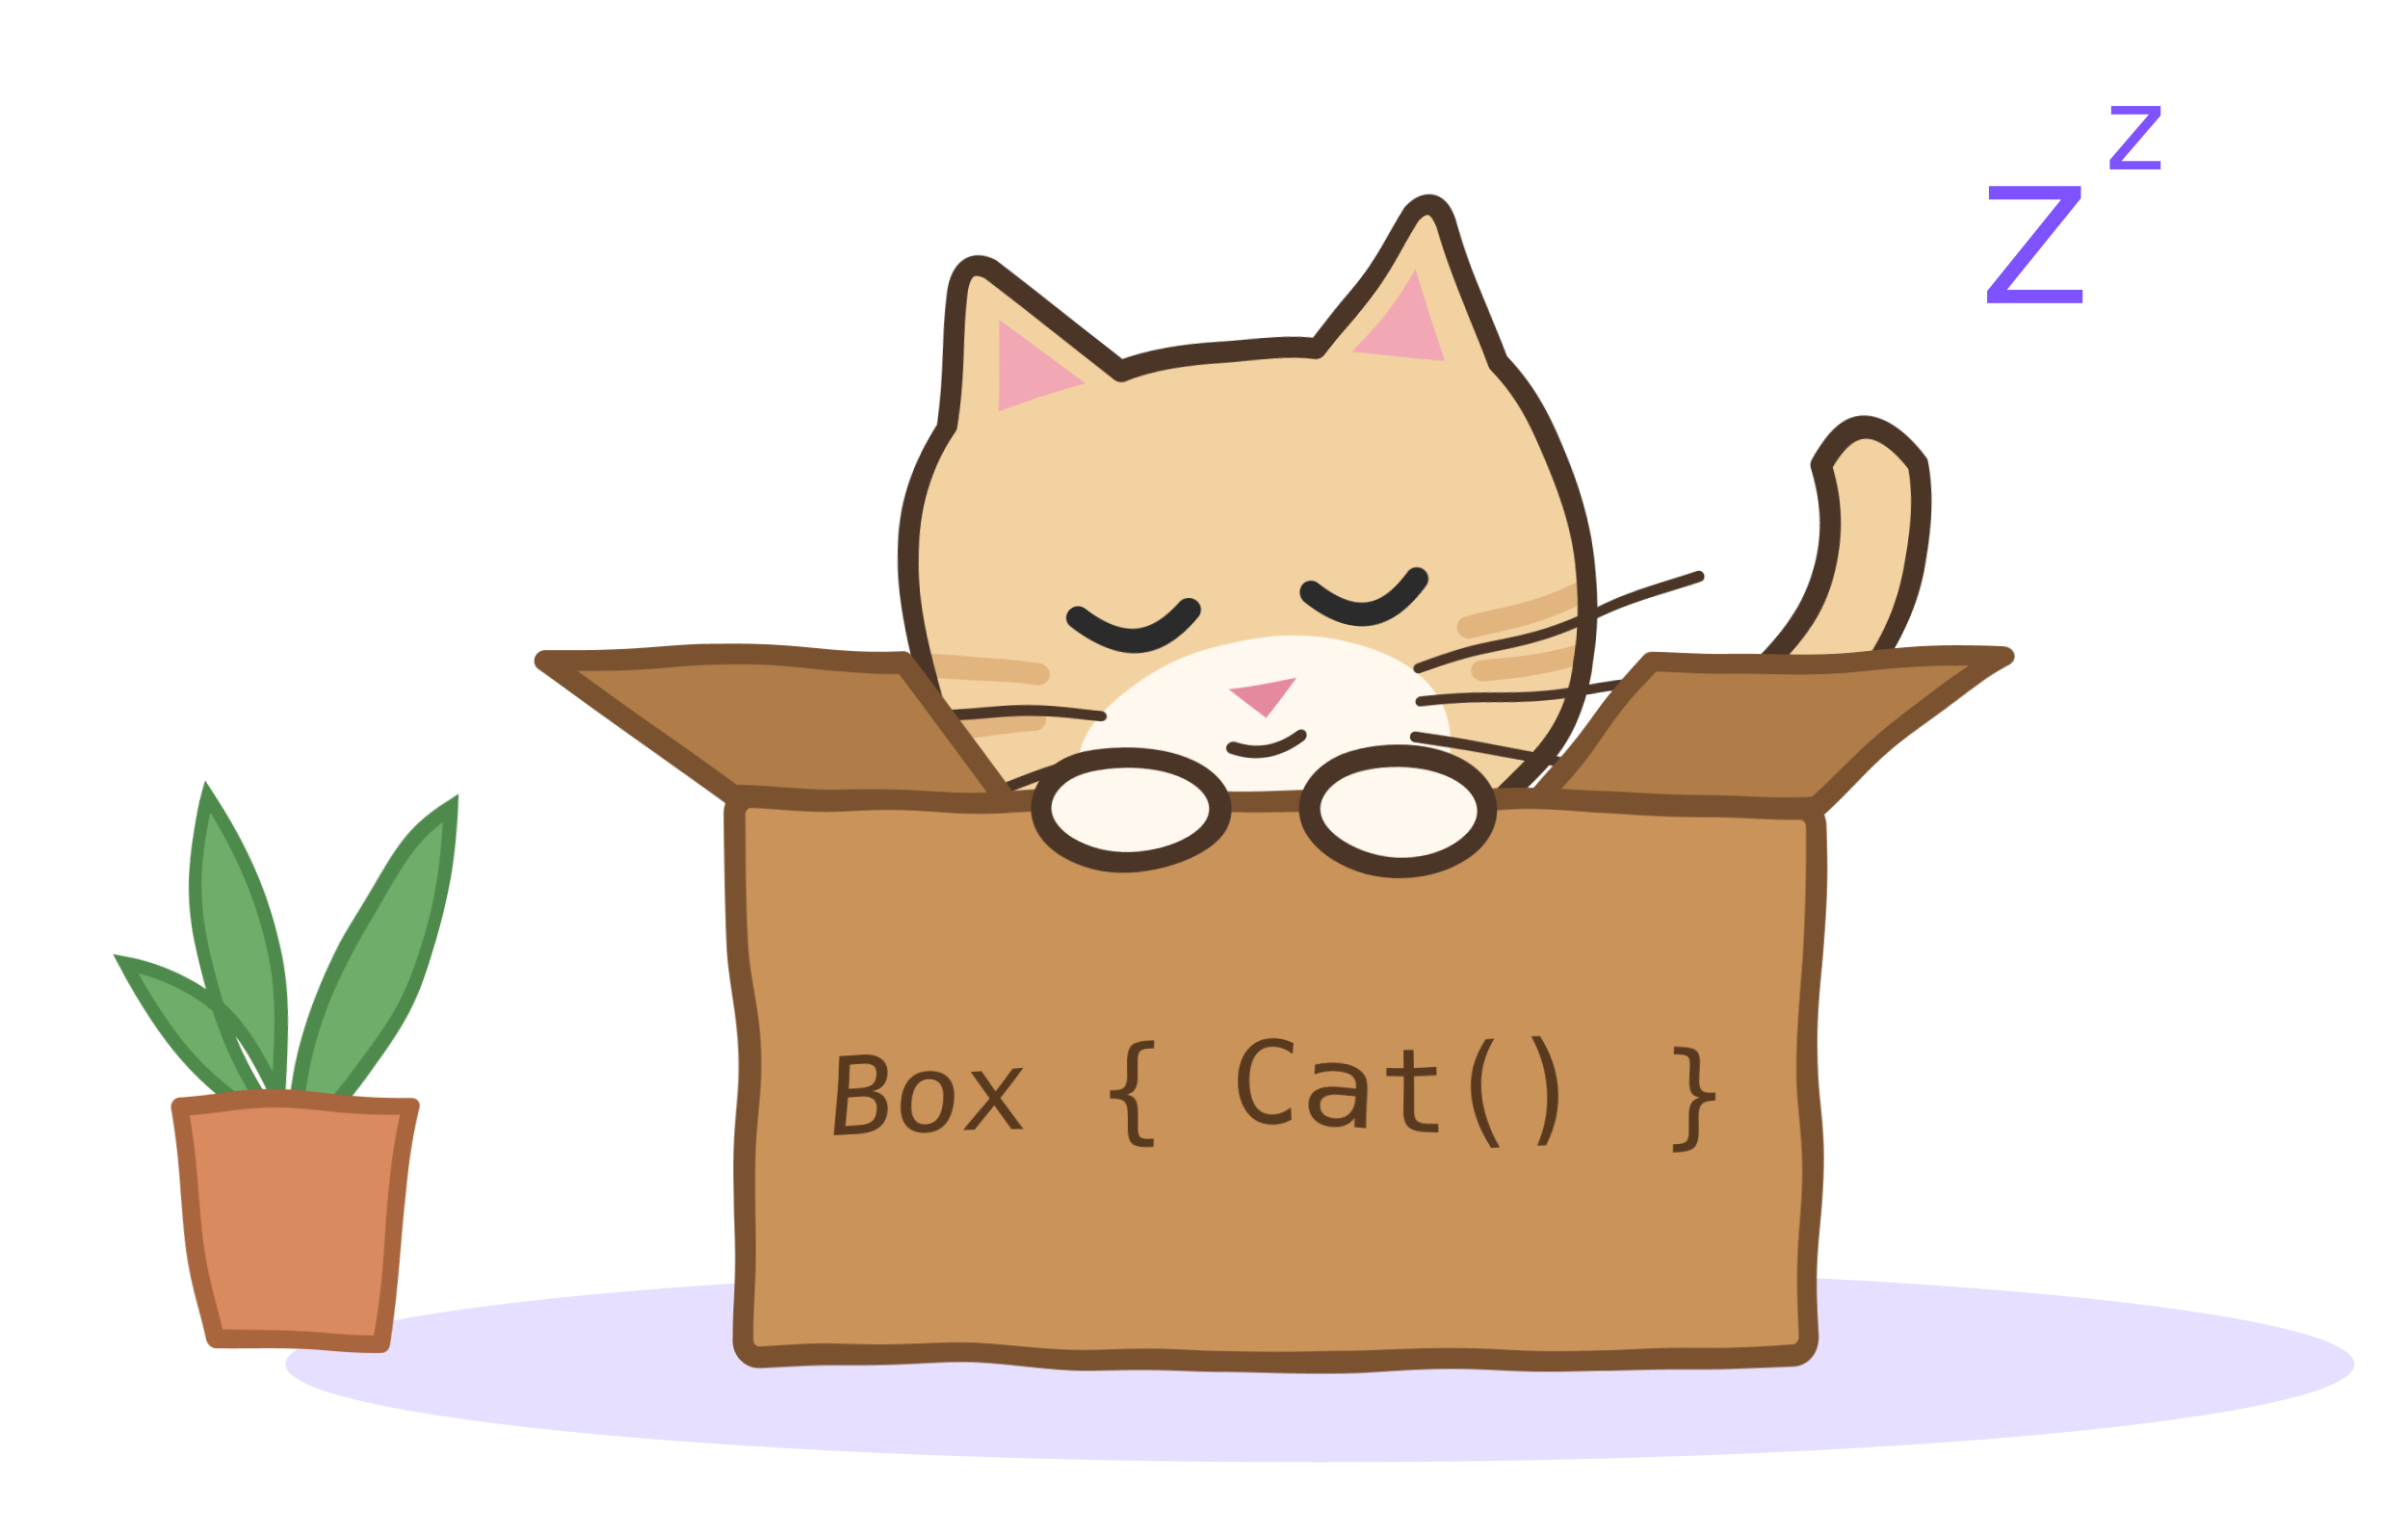
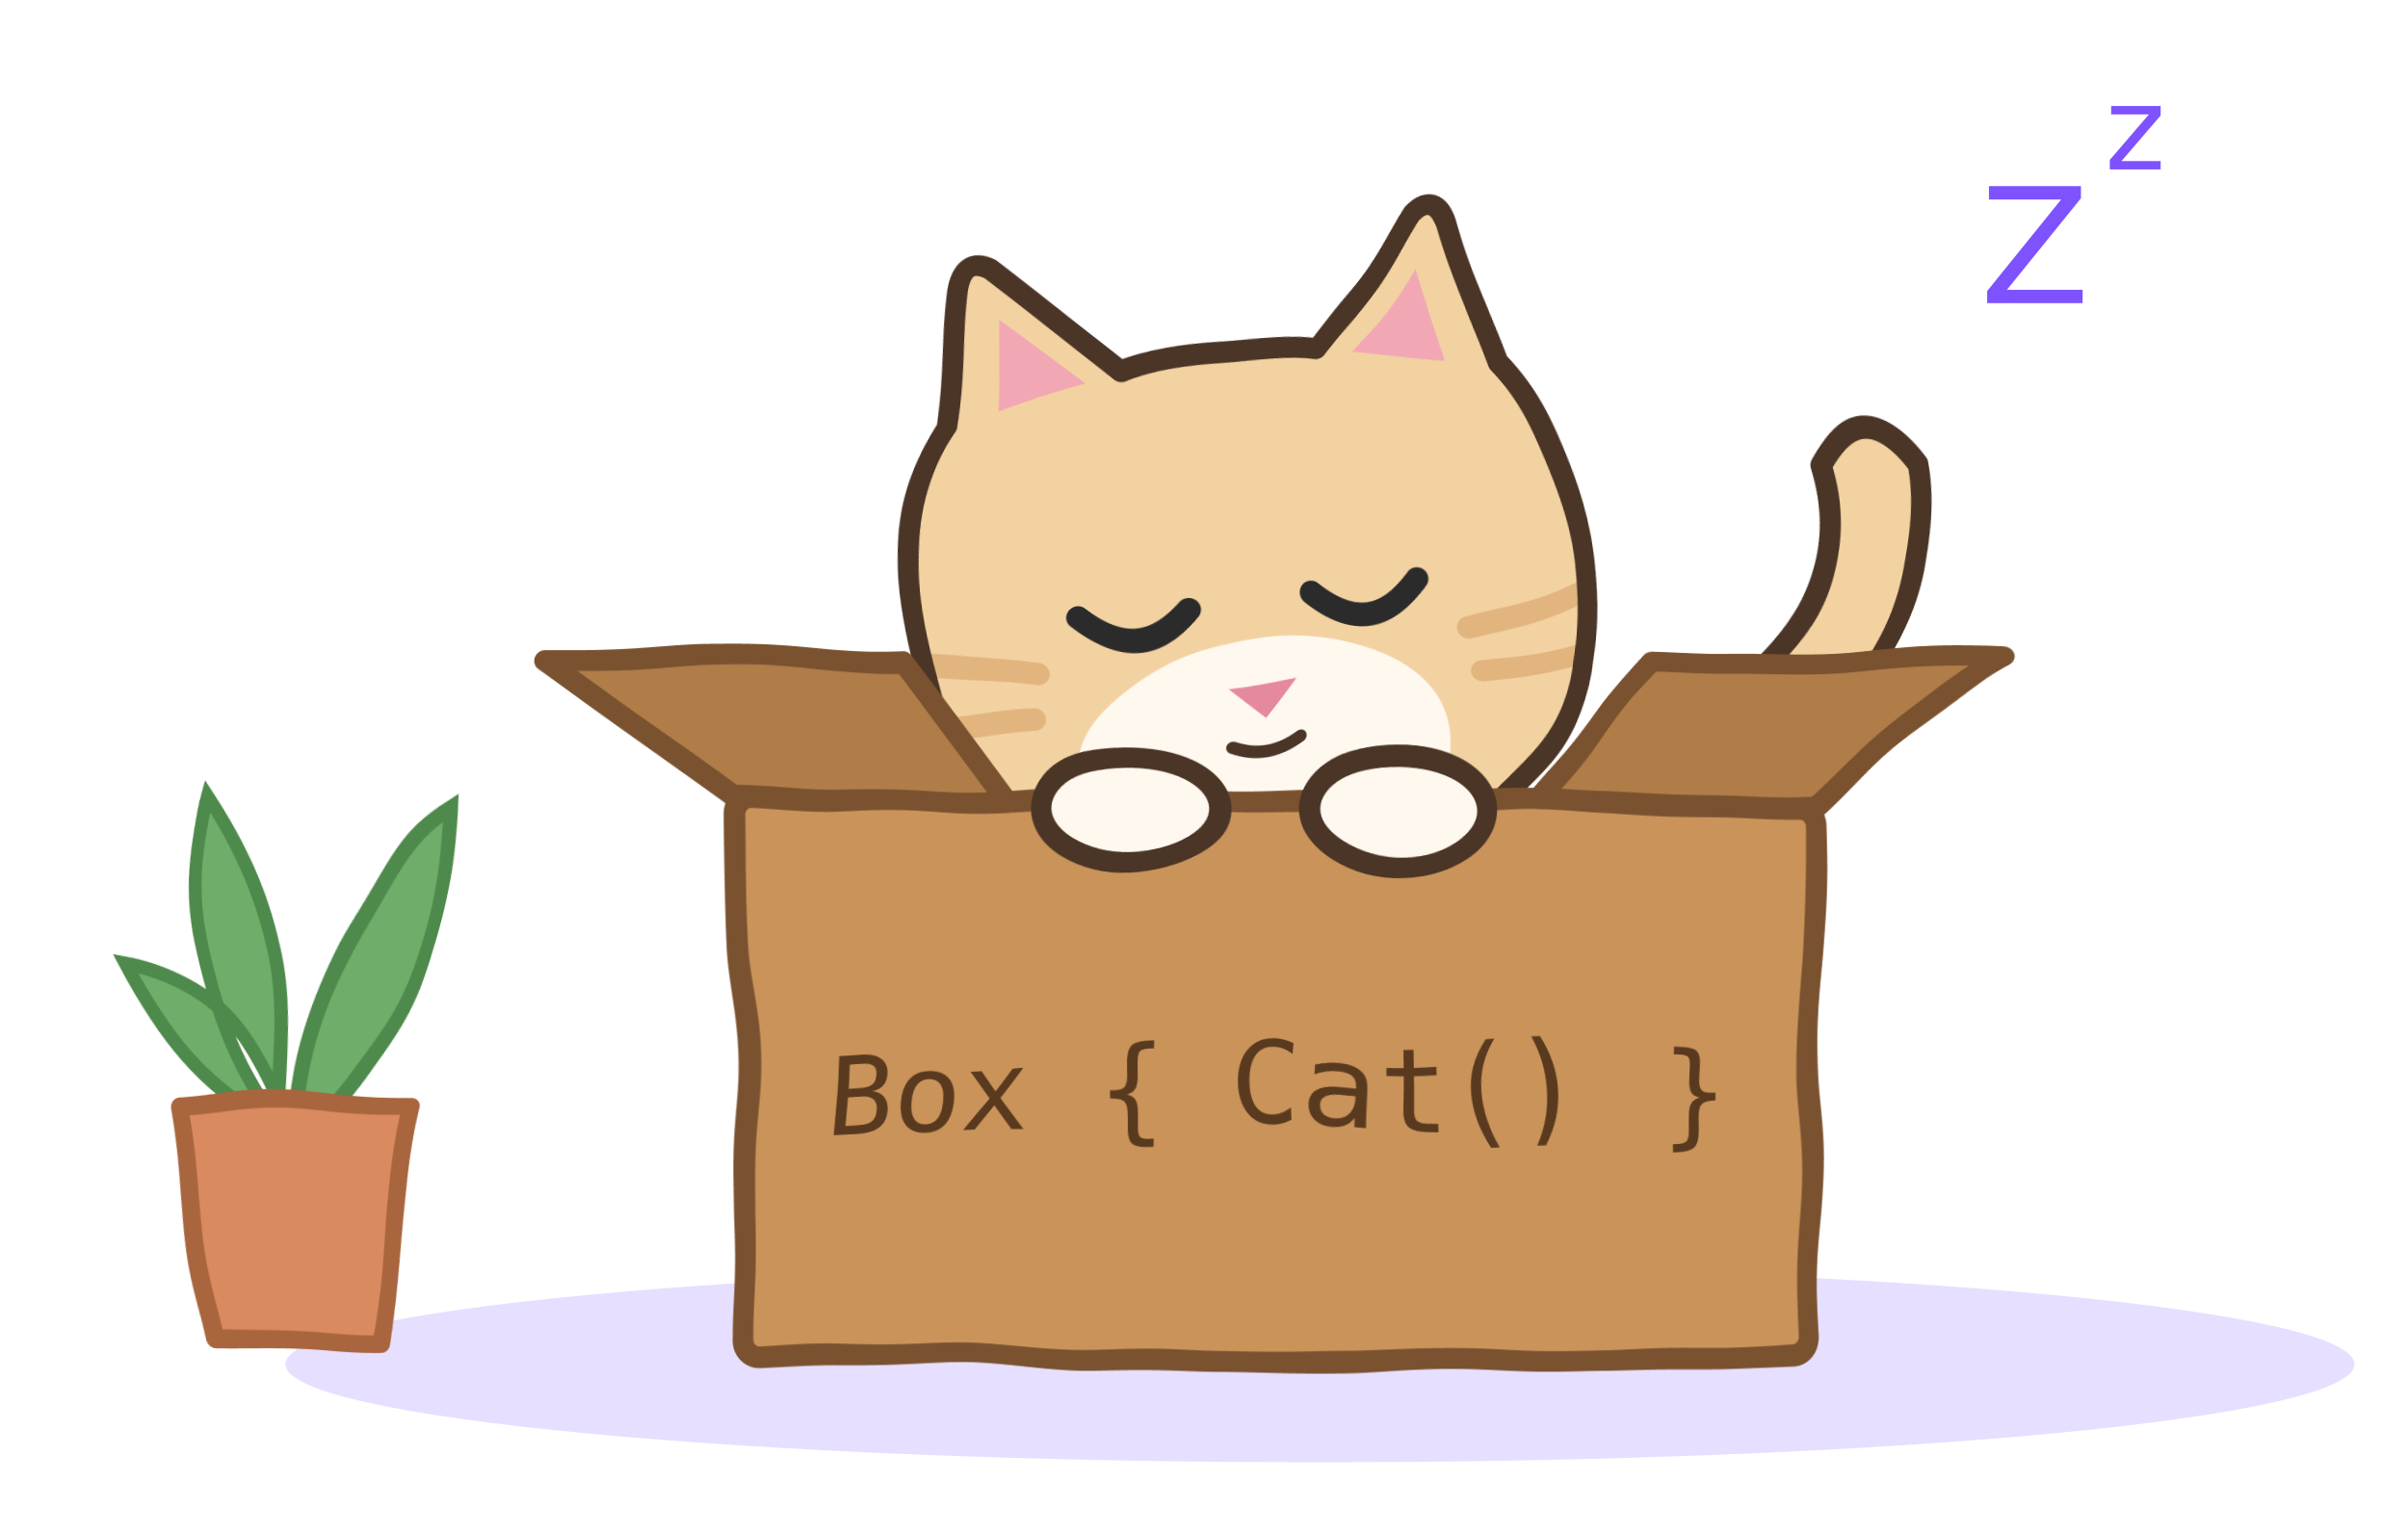
<svg xmlns="http://www.w3.org/2000/svg" width="270" height="172" viewBox="-8 8 270 172">
  <defs>
    <clipPath id="head">
      <path d="M74 86 C71 72 73 60 79 52 L82 37 Q83 33 86 35 L99 48 C105 46 115 46 121 48 L134 35 Q137 33 138 37 L141 52 C147 60 149 72 146 86 C144 100 128 108 110 108 C92 108 76 100 74 86 Z" />
    </clipPath>
    <filter id="rough" x="-10%" y="-10%" width="120%" height="120%">
      <feTurbulence type="fractalNoise" baseFrequency="0.035" numOctaves="2" seed="7" />
      <feDisplacementMap in="SourceGraphic" scale="3.5" />
    </filter>
  </defs>
  <ellipse cx="140" cy="161" rx="116" ry="11" fill="rgba(127,82,255,0.18)" />
  <g filter="url(#rough)">
    <path d="M22 132 Q10 112 16 98 Q26 114 24 132 M26 132 Q30 106 42 98 Q40 118 30 132 M24 132 Q18 118 6 116 Q12 128 22 134" fill="#6FAE6A" stroke="#4E8A4B" stroke-width="1.5" />
    <path d="M12 132 H38 L34 158 H16 Z" fill="#D98B5F" stroke="#A9653E" stroke-width="2" stroke-linejoin="round" />
    <g transform="translate(25 0)">
      <path d="M148 104 C158 84 176 78 171 60 Q176 52 182 60 C186 80 168 92 158 106 Z" fill="#F3D2A2" stroke="#4a3526" stroke-width="2.4" stroke-linejoin="round" />
      <g transform="rotate(-7 110 100)">
        <path d="M74 86 C71 72 73 60 79 52 L82 37 Q83 33 86 35 L99 48 C105 46 115 46 121 48 L134 35 Q137 33 138 37 L141 52 C147 60 149 72 146 86 C144 100 128 108 110 108 C92 108 76 100 74 86 Z" fill="#F3D2A2" />
        <g clip-path="url(#head)">
          <ellipse cx="110" cy="93" rx="21" ry="14" fill="#FFF8EE" />
          <ellipse cx="110" cy="106" rx="14" ry="8" fill="#FFF8EE" />
          <path d="M74 78 L86 81 M74 85 L85 86 M146 78 L134 81 M146 85 L135 86" stroke="#E2B57E" stroke-width="2.5" stroke-linecap="round" />
        </g>
        <path d="M74 86 C71 72 73 60 79 52 L82 37 Q83 33 86 35 L99 48 C105 46 115 46 121 48 L134 35 Q137 33 138 37 L141 52 C147 60 149 72 146 86 C144 100 128 108 110 108 C92 108 76 100 74 86 Z" fill="none" stroke="#4a3526" stroke-width="2.4" stroke-linejoin="round" />
        <path d="M85 51 L86.5 41 L95 49 Z M135 51 L133.5 41 L125 49 Z" fill="#F2A7B5" />
        <path d="M91 75 Q97 81 103 75 M117 75 Q123 81 129 75" fill="none" stroke="#2b2b2b" stroke-width="2.6" stroke-linecap="round" />
        <path d="M106 84 L114 84 L110 88 Z" fill="#E58A9C" />
        <path d="M106 91 Q110 93 114 91" fill="none" stroke="#4a3526" stroke-width="1.5" stroke-linecap="round" />
-         <path d="M92 86 L64 82 M92 91 L66 95 M128 85 L160 78 M128 89 L162 90 M127 93 L154 101" stroke="#4a3526" stroke-width="1.2" stroke-linecap="round" />
      </g>
      <rect x="50" y="98" width="120" height="62" rx="2" fill="#C9935A" stroke="#7A5230" stroke-width="2.4" />
      <polygon points="50,98 28,82 68,82 80,98" fill="#B07D48" stroke="#7A5230" stroke-width="2.4" stroke-linejoin="round" />
      <polygon points="170,98 192,82 152,82 140,98" fill="#B07D48" stroke="#7A5230" stroke-width="2.4" stroke-linejoin="round" />
      <ellipse cx="94" cy="99" rx="10" ry="6" fill="#FFF8EE" stroke="#4a3526" stroke-width="2.4" />
      <ellipse cx="124" cy="99" rx="10" ry="6" fill="#FFF8EE" stroke="#4a3526" stroke-width="2.4" />
      <text x="110" y="135" text-anchor="middle" font-family="DejaVu Sans Mono, monospace" font-size="13" fill="#5a3a1f">Box { Cat() }</text>
    </g>
  </g>
  <text x="214" y="42" font-family="DejaVu Sans, sans-serif" font-size="18" fill="#7F52FF">Z</text>
  <text x="228" y="27" font-family="DejaVu Sans, sans-serif" font-size="13" fill="#7F52FF">z</text>
</svg>
